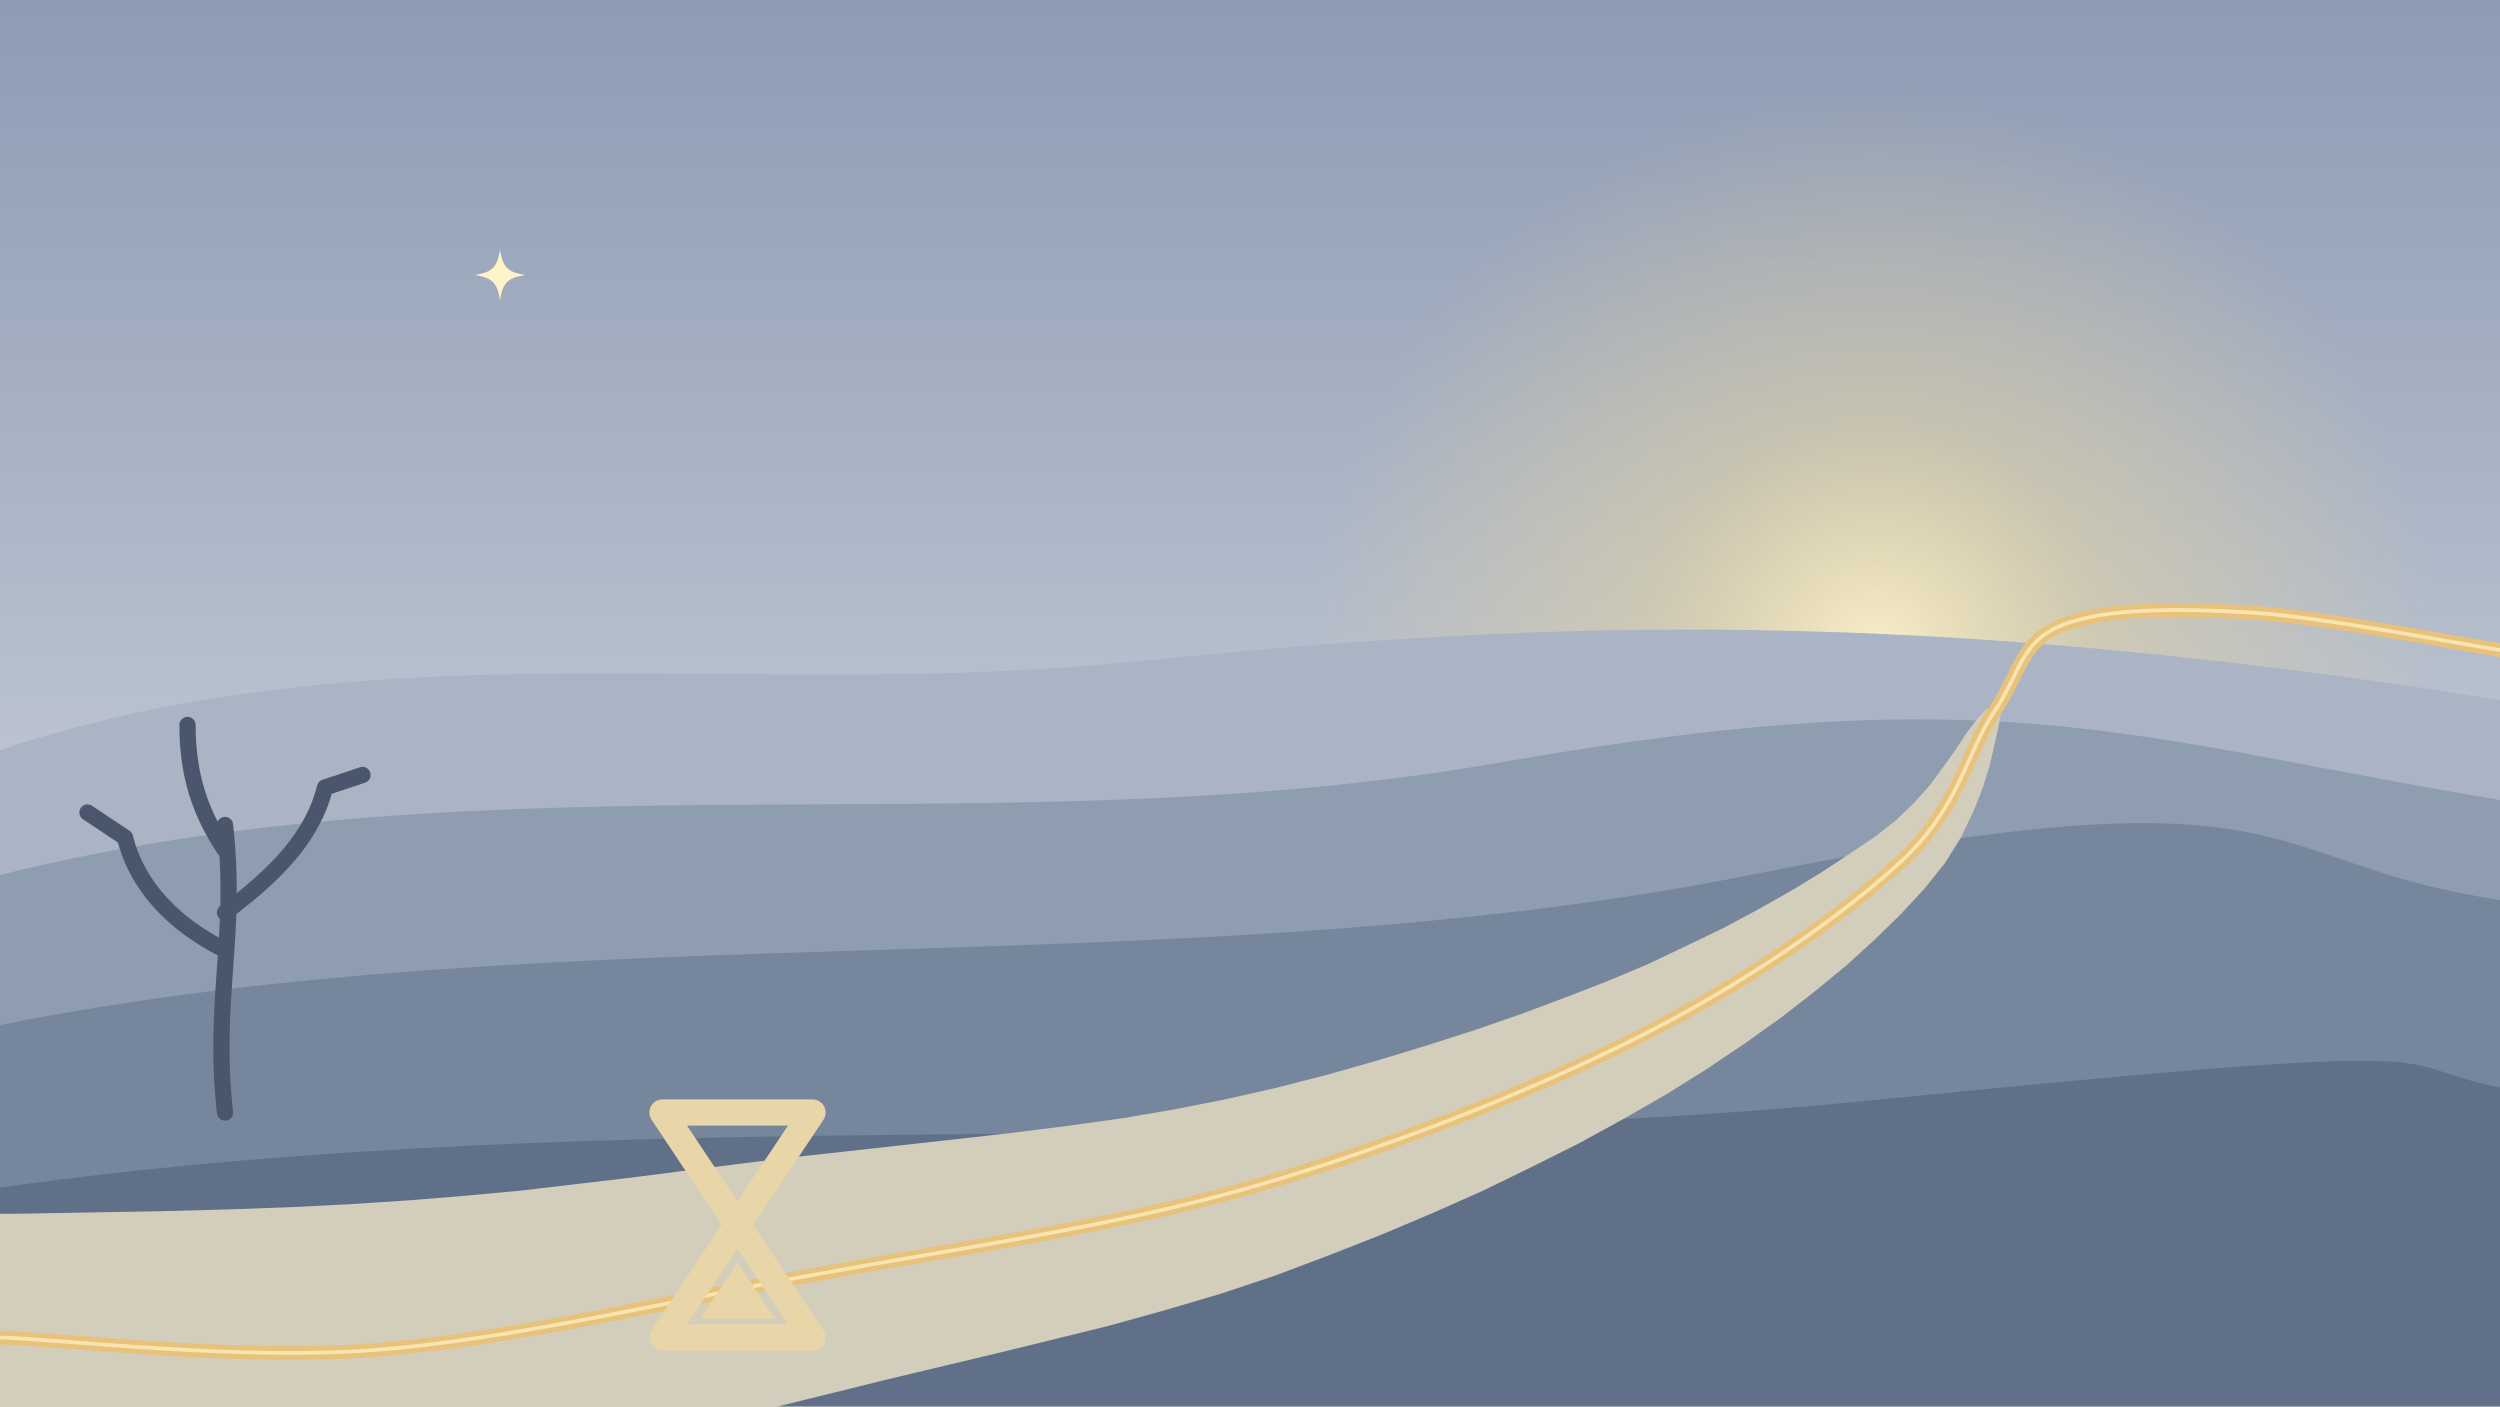
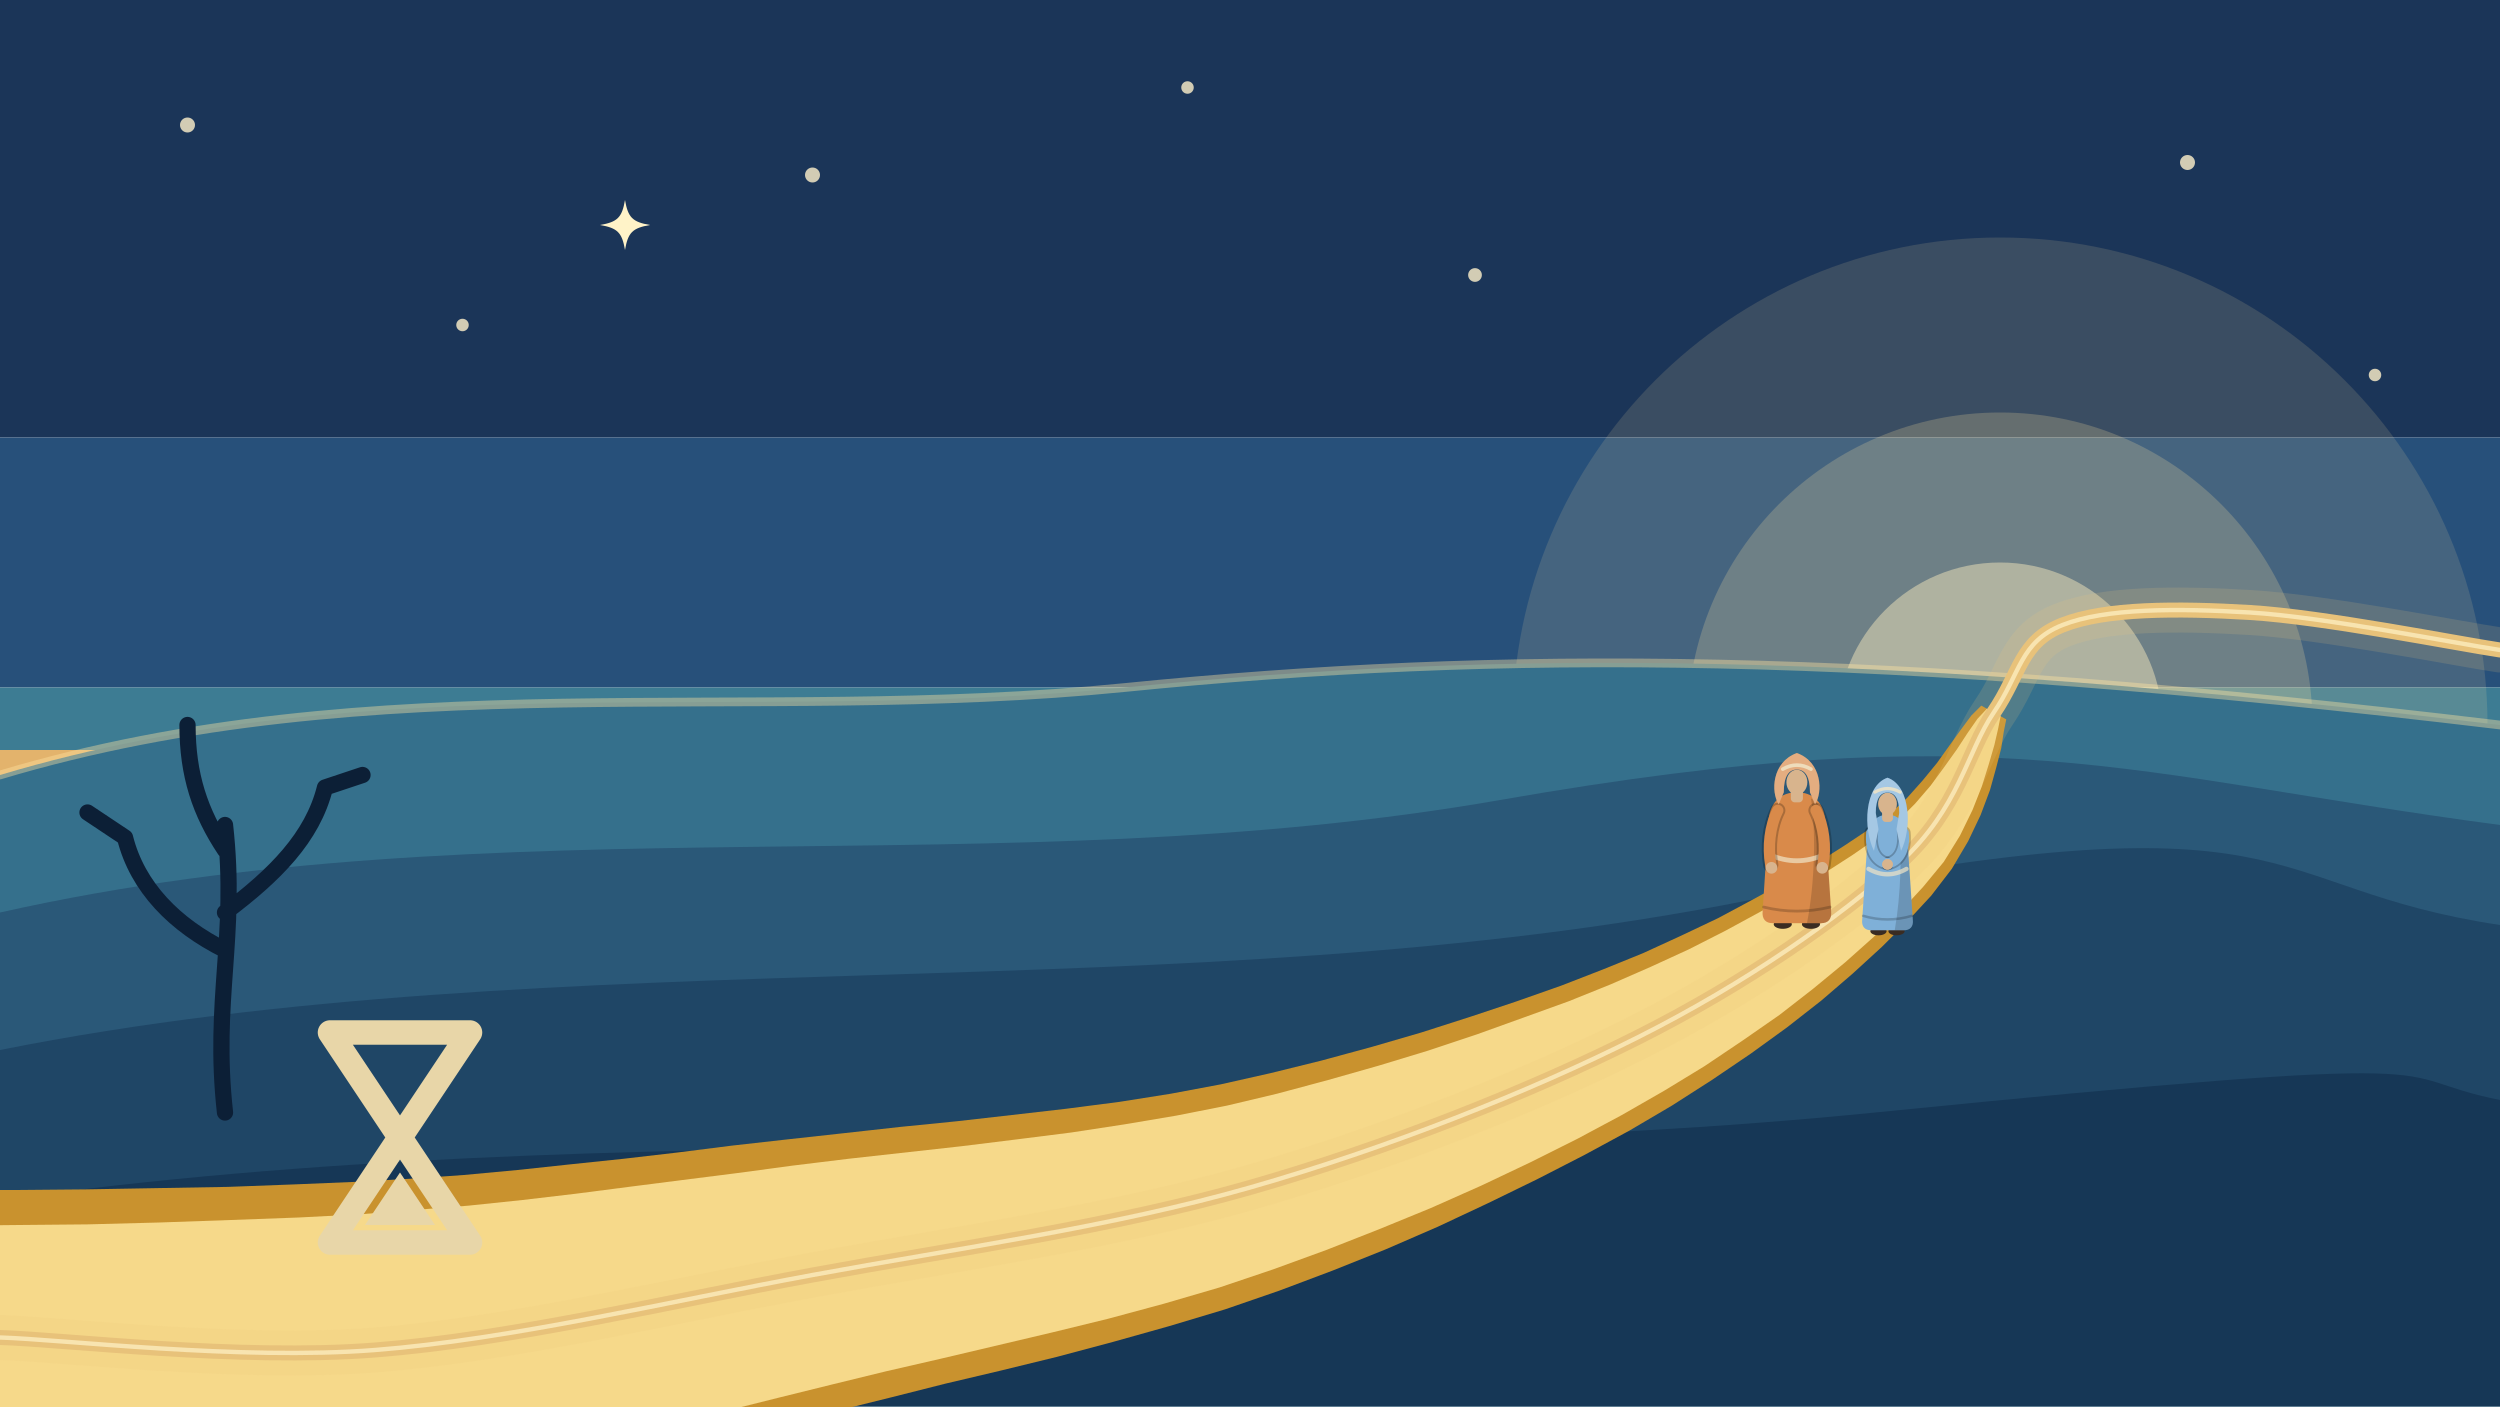
<svg xmlns="http://www.w3.org/2000/svg" viewBox="0 0 400 225" role="img" aria-label="An empty road crosses quiet hills towards a faint golden glow on the horizon.">
  <defs>
-     <linearGradient id="sky" x1="0" y1="0" x2="0" y2="1">
-       <stop offset="0" stop-color="#8d9bb4" />
-       <stop offset="0.7" stop-color="#c9cfd8" />
-       <stop offset="1" stop-color="#f0e4c6" />
-     </linearGradient>
-     <radialGradient id="glow" cx="0.5" cy="0.5" r="0.5">
-       <stop offset="0" stop-color="#fff3c8" stop-opacity="0.9" />
-       <stop offset="0.4" stop-color="#f6dc94" stop-opacity="0.4" />
-       <stop offset="1" stop-color="#f6dc94" stop-opacity="0" />
-     </radialGradient>
    <symbol id="star4" viewBox="-10 -10 20 20">
      <path d="M0-10C1.200-3 3-1.200 10 0 3 1.200 1.200 3 0 10-1.200 3-3 1.200-10 0-3-1.200-1.200-3 0-10Z" fill="#fff3c8" />
    </symbol>
+     <symbol id="man" viewBox="0 0 40 90">
+       <ellipse cx="13" cy="86.500" rx="4.500" ry="2.300" fill="#3a2c22" />
+       <ellipse cx="27" cy="86.500" rx="4.500" ry="2.300" fill="#3a2c22" />
+       <path d="M20 21C12 21 7 26 6 34L3 80C2.600 84 4.500 86 8 86H32C35.500 86 37.400 84 37 80L34 34C33 26 28 21 20 21Z" fill="currentColor" />
+       <path d="M27 24C32 27 33 31 34 36L37 80C37.400 84 35.500 86 32 86H25C29 66 29.500 40 27 24Z" fill="#000" fill-opacity=".16" />
+       <path d="M6.5 52Q20 58 33.5 52" fill="none" stroke="#f0e4c6" stroke-opacity=".7" stroke-width="2.400" stroke-linecap="round" />
+       <path d="M3.5 78Q20 82 36.5 78" fill="none" stroke="#000" stroke-opacity=".2" stroke-width="1.400" stroke-linecap="round" />
+       <path d="M10.500 30C6.500 38 5.500 48 7 57" fill="none" stroke="#000" stroke-opacity=".22" stroke-width="7.600" stroke-linecap="round" />
+       <path d="M29.500 30C33.500 38 34.500 48 33 57" fill="none" stroke="#000" stroke-opacity=".22" stroke-width="7.600" stroke-linecap="round" />
+       <path d="M10.500 30C6.500 38 5.500 48 7 57" fill="none" stroke="currentColor" stroke-width="5.600" stroke-linecap="round" />
+       <path d="M29.500 30C33.500 38 34.500 48 33 57" fill="none" stroke="currentColor" stroke-width="5.600" stroke-linecap="round" />
+       <circle cx="7.4" cy="58.5" r="2.900" fill="#d8b48d" />
+       <circle cx="32.6" cy="58.5" r="2.900" fill="#d8b48d" />
+       <g>
+         <rect x="17" y="18" width="6" height="8" rx="2" fill="#d8b48d" />
+         <ellipse cx="20" cy="16" rx="5.200" ry="6.2" fill="#d8b48d" />
+         <path d="M11 27C7 21 7.500 6 20 1.500C32.500 6 33 21 29 27L26.500 21C26.500 13 24 9.700 20 9.700C16 9.700 13.500 13 13.500 21Z" fill="currentColor" />
+         <path d="M11 27C7 21 7.500 6 20 1.500C32.500 6 33 21 29 27L26.500 21C26.500 13 24 9.700 20 9.700C16 9.700 13.500 13 13.500 21Z" fill="#fff" fill-opacity=".3" />
+         <path d="M13 9.500Q20 5.500 27 9.500" fill="none" stroke="#f0e4c6" stroke-opacity=".85" stroke-width="1.800" stroke-linecap="round" />
+       </g>
+     </symbol>
+     <symbol id="woman" viewBox="0 0 40 90">
+       <ellipse cx="15" cy="86.500" rx="4.500" ry="2.300" fill="#3a2c22" />
+       <ellipse cx="25" cy="86.500" rx="4.500" ry="2.300" fill="#3a2c22" />
+       <path d="M20 22C13.500 22 9.500 27 9 35L6 80C5.500 84 7.500 86 11 86H29C32.500 86 34.500 84 34 80L31 35C30.500 27 26.500 22 20 22Z" fill="currentColor" />
+       <path d="M26.500 25C30 28 30.500 31 31 36L34 80C34.500 84 32.500 86 29 86H24C27.500 66 28 42 26.500 25Z" fill="#000" fill-opacity=".16" />
+       <path d="M9.5 52Q20 58 30.5 52" fill="none" stroke="#f0e4c6" stroke-opacity=".7" stroke-width="2.400" stroke-linecap="round" />
+       <path d="M6.5 78Q20 82 33.5 78" fill="none" stroke="#000" stroke-opacity=".2" stroke-width="1.400" stroke-linecap="round" />
+       <path d="M11 32C10 42 14 48 20 49" fill="none" stroke="#000" stroke-opacity=".22" stroke-width="7.600" stroke-linecap="round" />
+       <path d="M29 32C30 42 26 48 20 49" fill="none" stroke="#000" stroke-opacity=".22" stroke-width="7.600" stroke-linecap="round" />
+       <path d="M11 32C10 42 14 48 20 49" fill="none" stroke="currentColor" stroke-width="5.600" stroke-linecap="round" />
+       <path d="M29 32C30 42 26 48 20 49" fill="none" stroke="currentColor" stroke-width="5.600" stroke-linecap="round" />
+       <circle cx="20" cy="49.5" r="2.900" fill="#d8b48d" />
+       <circle cx="20" cy="49.5" r="2.900" fill="#d8b48d" />
+       <g>
+         <rect x="17" y="18" width="6" height="8" rx="2" fill="#d8b48d" />
+         <ellipse cx="20" cy="16" rx="5.200" ry="6.2" fill="#d8b48d" />
+         <path d="M12.500 42C6.500 30 7 6 20 1.500C33 6 33.500 30 27.500 42L25 30L26.500 21C26.500 13 24 9.700 20 9.700C16 9.700 13.500 13 13.500 21L15 30Z" fill="currentColor" />
+         <path d="M12.500 42C6.500 30 7 6 20 1.500C33 6 33.500 30 27.500 42L25 30L26.500 21C26.500 13 24 9.700 20 9.700C16 9.700 13.500 13 13.500 21L15 30Z" fill="#fff" fill-opacity=".3" />
+         <path d="M13 9.500Q20 5.500 27 9.500" fill="none" stroke="#f0e4c6" stroke-opacity=".85" stroke-width="1.800" stroke-linecap="round" />
+       </g>
+     </symbol>
  </defs>
-   <rect width="400" height="225" fill="url(#sky)" />
-   <circle cx="300" cy="104" r="90" fill="url(#glow)" />
-   <use href="#star4" x="76" y="40" width="8" height="8" />
-   <path d="M0 120C60 100 120 112 180 106S300 96 400 112V225H0Z" fill="#aab4c4" />
-   <path d="M0 140C80 120 160 136 240 122S340 118 400 128V225H0Z" fill="#8f9db0" />
-   <path d="M0 164C90 146 190 158 280 140S360 138 400 144V225H0Z" fill="#76869c" />
-   <path d="M0 190C100 176 200 186 300 176S380 170 400 174V225H0Z" fill="#5f7088" />
-   <path d="M-18.1 249.9L-12 249L-3.7 247.9L6.2 246.7L17.3 245.5L29 244.1L40.9 242.6L52.3 241.1L62.8 239.4L72.4 237.6L81.7 235.6L90.7 233.6L99.4 231.5L108 229.3L116.5 227.1L125 224.9L133.5 222.8L142 220.7L150.8 218.6L159.6 216.5L168.6 214.3L177.5 212.1L186.5 209.6L195.3 207L204 204.1L212.5 200.9L220.9 197.6L229.2 194.1L237.3 190.5L245.1 186.7L252.7 182.9L259.8 179L266.6 175.1L273 171.1L279.1 167L285 162.8L290.4 158.6L295.5 154.4L300.1 150.2L304.2 146.2L307.9 142.2L311.2 138.1L313.8 133.9L315.8 129.7L317.3 125.9L318.4 122.3L319.1 119.2L319.7 116.6L320.1 114.6L317.9 113.4L316.4 115L314.7 117.2L313 119.8L311 122.6L308.8 125.6L306.2 128.5L303.4 131.2L300.1 133.8L296.1 136.5L291.7 139.4L286.8 142.4L281.5 145.4L275.9 148.4L269.9 151.3L263.8 154.2L257.4 156.9L250.7 159.5L243.5 162.2L236 164.8L228.2 167.3L220.3 169.7L212.2 172L204 174.1L196 175.9L187.9 177.5L179.7 178.9L171.1 180.1L162.4 181.2L153.6 182.2L144.6 183.2L135.6 184.2L126.5 185.2L117.6 186.3L108.9 187.4L100.3 188.5L91.8 189.5L83.3 190.5L74.7 191.3L66.1 192L57.2 192.6L47.6 193.1L36.8 193.5L25.4 193.8L13.9 194L2.9 194.2L-7 194.2L-15.5 194.2L-21.9 194.1Z" fill="#d3cdbc" />
-   <path d="M0 214C10 214.3 38.3 217.7 60 216C81.7 214.3 106.7 208.3 130 204C153.3 199.7 178 196.3 200 190C222 183.7 244.7 174.7 262 166C279.3 157.3 294.5 146.7 304 138C313.5 129.3 314.7 120.3 319 114C323.3 107.7 323.2 102.7 330 100C336.8 97.3 348.3 97.3 360 98C371.7 98.7 393.3 103 400 104" fill="none" stroke="#E8C27A" stroke-width="2.2" stroke-linecap="round" stroke-linejoin="round" />
-   <path d="M0 214C10 214.3 38.3 217.7 60 216C81.7 214.3 106.7 208.3 130 204C153.3 199.7 178 196.3 200 190C222 183.7 244.7 174.7 262 166C279.3 157.3 294.5 146.7 304 138C313.5 129.3 314.7 120.3 319 114C323.3 107.7 323.2 102.7 330 100C336.8 97.3 348.3 97.3 360 98C371.7 98.7 393.3 103 400 104" fill="none" stroke="#fff3c8" stroke-width="0.6" stroke-opacity=".7" stroke-linecap="round" stroke-linejoin="round" />
-   <path d="M36 178C34 160 38 150 36 132M36 152C28 148 22 142 20 134M36 146C44 140 50 134 52 126M36 136C32 130 30 124 30 116M20 134L14 130M52 126L58 124" fill="none" stroke="#4a566c" stroke-width="2.600" stroke-linecap="round" />
-   <g transform="translate(118 196) scale(3)">
+   <rect x="0" y="0" width="400" height="70" fill="#1b3558" />
+   <rect x="0" y="70" width="400" height="40" fill="#27507a" />
+   <rect x="0" y="110" width="400" height="20" fill="#3d7c93" />
+   <rect x="0" y="120" width="400" height="16" fill="#e3b36c" />
+   <circle cx="320" cy="116" r="78" fill="#ffe3a0" fill-opacity=".14" />
+   <circle cx="320" cy="116" r="50" fill="#ffe3a0" fill-opacity=".22" />
+   <circle cx="320" cy="116" r="26" fill="#fff0c0" fill-opacity=".45" />
+   <g fill="#F2E6C4" fill-opacity="0.85">
+     <circle cx="30" cy="20" r="1.2" />
+     <circle cx="74" cy="52" r="1" />
+     <circle cx="130" cy="28" r="1.2" />
+     <circle cx="190" cy="14" r="1" />
+     <circle cx="236" cy="44" r="1.1" />
+     <circle cx="350" cy="26" r="1.2" />
+     <circle cx="380" cy="60" r="1" />
+   </g>
+   <use href="#star4" x="96" y="32" width="8" height="8" />
+   <path d="M0 124C60 106 120 116 180 110S300 104 400 116V225H0Z" fill="#35708c" />
+   <path d="M0 146C80 128 160 142 240 128S340 124 400 132V225H0Z" fill="#2a5878" />
+   <path d="M0 168C90 150 190 162 280 144S360 142 400 148V225H0Z" fill="#1f4666" />
+   <path d="M0 192C100 178 200 188 300 178S380 172 400 176V225H0Z" fill="#163756" />
+   <path d="M0 124C60 106 120 116 180 110S300 104 400 116" fill="none" stroke="#ffe3a0" stroke-width="1.4" stroke-linecap="round" stroke-linejoin="round" stroke-opacity=".4" />
+   <path d="M-17.8 253.9L-11.8 252.9L-3.5 251.8L6.5 250.5L17.6 249.2L29.3 247.8L41.2 246.3L52.6 244.6L63.2 242.9L72.9 241L82.2 239L91.2 236.9L100 234.7L108.6 232.5L117.1 230.2L125.6 228L134 225.7L142.5 223.6L151.2 221.4L160.1 219.3L169.1 217.1L178.1 214.7L187 212.2L196 209.5L204.7 206.5L213.2 203.3L221.7 199.9L230 196.3L238.1 192.5L245.9 188.7L253.5 184.8L260.7 180.9L267.5 176.9L273.9 172.8L280.1 168.6L285.9 164.4L291.4 160.1L296.4 155.8L301.1 151.5L305.2 147.4L309 143.3L312.3 139L314.9 134.6L316.9 130.4L318.4 126.4L319.4 122.8L320.2 119.7L320.6 117.1L321 115.1L317 112.9L315.4 114.5L313.7 116.8L311.9 119.3L309.9 122.1L307.6 124.9L305.1 127.7L302.3 130.3L299 132.7L295.1 135.3L290.7 138.1L285.8 141L280.5 143.9L274.9 146.9L269 149.7L262.9 152.5L256.5 155.1L249.8 157.7L242.7 160.2L235.2 162.7L227.4 165.2L219.5 167.5L211.4 169.7L203.3 171.7L195.3 173.5L187.3 175L179.1 176.3L170.6 177.4L161.9 178.4L153.1 179.4L144.1 180.3L135.1 181.3L126 182.3L117.1 183.3L108.4 184.4L99.8 185.4L91.2 186.3L82.8 187.2L74.2 188L65.6 188.6L56.8 189.1L47.2 189.5L36.5 189.9L25.1 190.1L13.7 190.3L2.7 190.4L-7.3 190.4L-15.8 190.3L-22.2 190.1Z" fill="#c9922e" />
+   <path d="M-18.2 247.9L-12.1 247L-3.9 246L6.1 244.9L17.2 243.6L28.9 242.3L40.7 240.9L52.1 239.4L62.6 237.7L72.2 236L81.4 234.1L90.4 232.1L99.2 230L107.8 227.9L116.3 225.7L124.7 223.6L133.2 221.5L141.8 219.4L150.5 217.4L159.4 215.3L168.3 213.2L177.3 211L186.2 208.6L195.1 206L203.7 203.1L212.2 200L220.6 196.7L228.9 193.3L237 189.7L244.8 186L252.4 182.2L259.5 178.4L266.3 174.5L272.7 170.6L278.8 166.5L284.7 162.4L290.1 158.2L295.2 154L299.8 149.9L304 145.9L307.7 141.9L311 137.9L313.6 133.7L315.6 129.6L317.1 125.8L318.2 122.3L319.1 119.2L319.7 116.6L320.1 114.6L317.9 113.4L316.4 115L314.8 117.3L313.1 119.9L311.1 122.7L308.9 125.7L306.4 128.6L303.6 131.4L300.3 134.1L296.4 136.8L291.9 139.7L287 142.7L281.8 145.8L276.1 148.9L270.2 151.9L264.1 154.7L257.7 157.5L251 160.2L243.8 162.8L236.3 165.5L228.5 168.1L220.6 170.5L212.5 172.8L204.3 175L196.3 176.9L188.2 178.5L179.9 179.9L171.4 181.2L162.7 182.3L153.8 183.4L144.8 184.4L135.8 185.4L126.8 186.5L117.9 187.7L109.2 188.8L100.6 189.9L92.1 191L83.6 192L75 192.9L66.3 193.6L57.4 194.3L47.8 194.8L36.9 195.2L25.5 195.6L14 195.9L3.1 196L-6.9 196.1L-15.4 196.1L-21.8 196.1Z" fill="#f6d98a" />
+   <path d="M0 214C10 214.3 38.3 217.7 60 216C81.7 214.3 106.7 208.3 130 204C153.3 199.7 178 196.3 200 190C222 183.7 244.7 174.7 262 166C279.3 157.3 294.5 146.7 304 138C313.5 129.3 314.7 120.3 319 114C323.3 107.7 323.2 102.7 330 100C336.8 97.3 348.3 97.3 360 98C371.7 98.7 393.3 103 400 104" fill="none" stroke="#E8C27A" stroke-width="7.2" stroke-opacity=".16" stroke-linecap="round" stroke-linejoin="round" />
+   <path d="M0 214C10 214.3 38.3 217.7 60 216C81.7 214.3 106.7 208.3 130 204C153.3 199.7 178 196.3 200 190C222 183.7 244.7 174.7 262 166C279.3 157.3 294.5 146.7 304 138C313.5 129.3 314.7 120.3 319 114C323.3 107.7 323.2 102.7 330 100C336.8 97.3 348.3 97.3 360 98C371.7 98.7 393.3 103 400 104" fill="none" stroke="#E8C27A" stroke-width="2.4" stroke-linecap="round" stroke-linejoin="round" />
+   <path d="M0 214C10 214.3 38.3 217.7 60 216C81.7 214.3 106.7 208.3 130 204C153.3 199.7 178 196.3 200 190C222 183.7 244.7 174.7 262 166C279.3 157.3 294.5 146.7 304 138C313.5 129.3 314.7 120.3 319 114C323.3 107.7 323.2 102.7 330 100C336.8 97.3 348.3 97.3 360 98C371.7 98.7 393.3 103 400 104" fill="none" stroke="#fff3c8" stroke-width="0.7" stroke-opacity=".7" stroke-linecap="round" stroke-linejoin="round" />
+   <use href="#man" x="281" y="120" width="13" height="29" color="#d98a4a" />
+   <use href="#woman" x="296" y="124" width="12" height="26" color="#7fb0d8" />
+   <path d="M36 178C34 160 38 150 36 132M36 152C28 148 22 142 20 134M36 146C44 140 50 134 52 126M36 136C32 130 30 124 30 116M20 134L14 130M52 126L58 124" fill="none" stroke="#0c1f36" stroke-width="2.600" stroke-linecap="round" />
+   <g transform="translate(64 182) scale(2.8)">
    <path d="M-4 -6H4L0 0L4 6H-4L0 0Z" fill="none" stroke="#e8d6a8" stroke-width="1.400" stroke-linejoin="round" />
    <path d="M-2 5L2 5L0 2Z" fill="#e8d6a8" />
  </g>
</svg>
